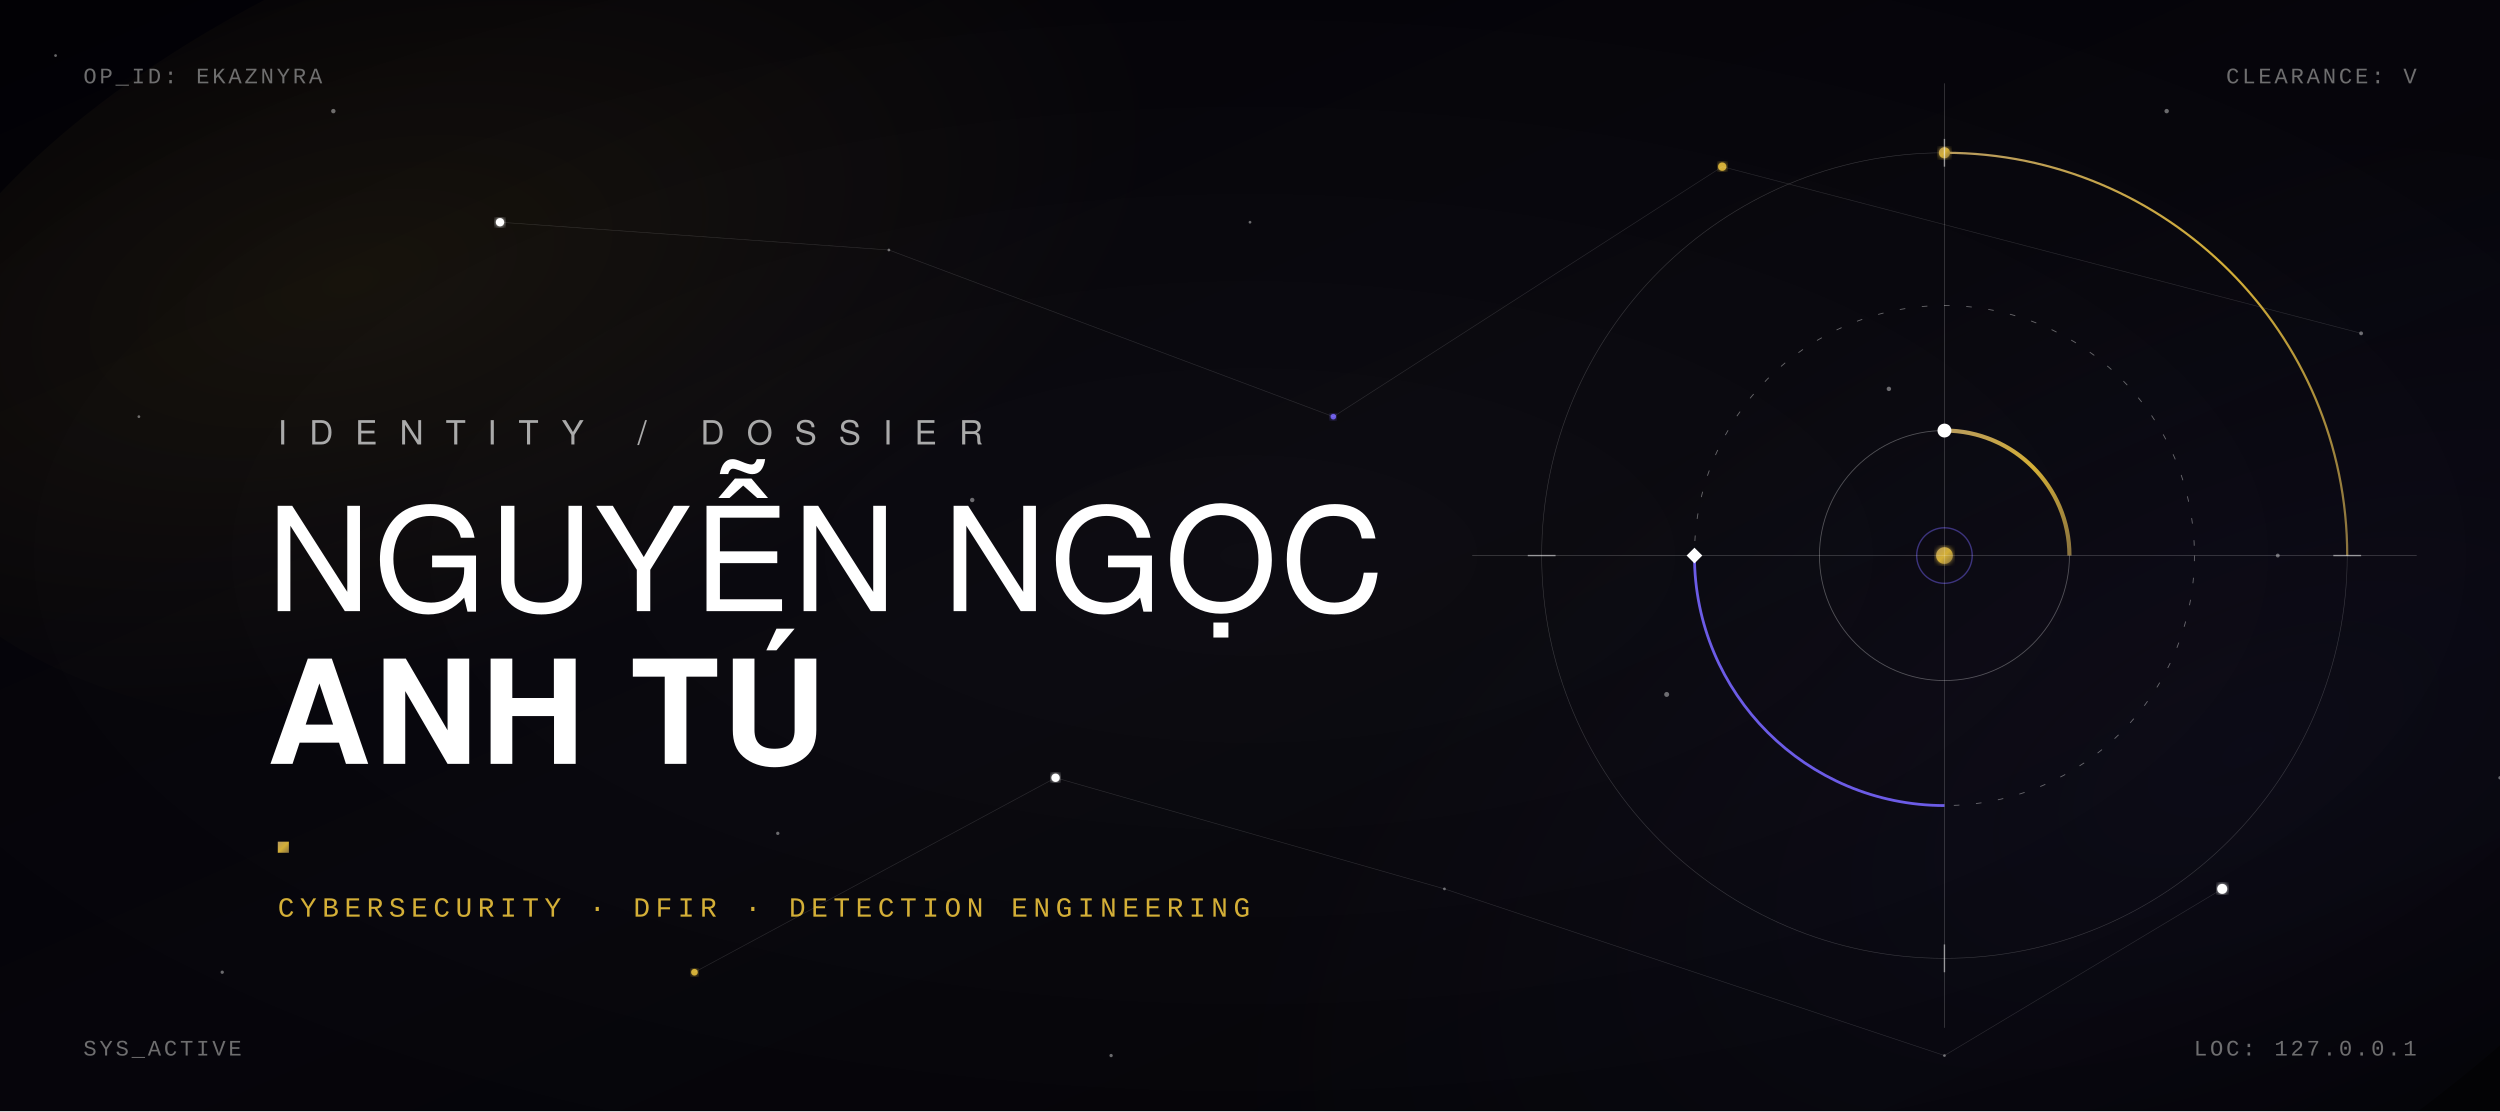
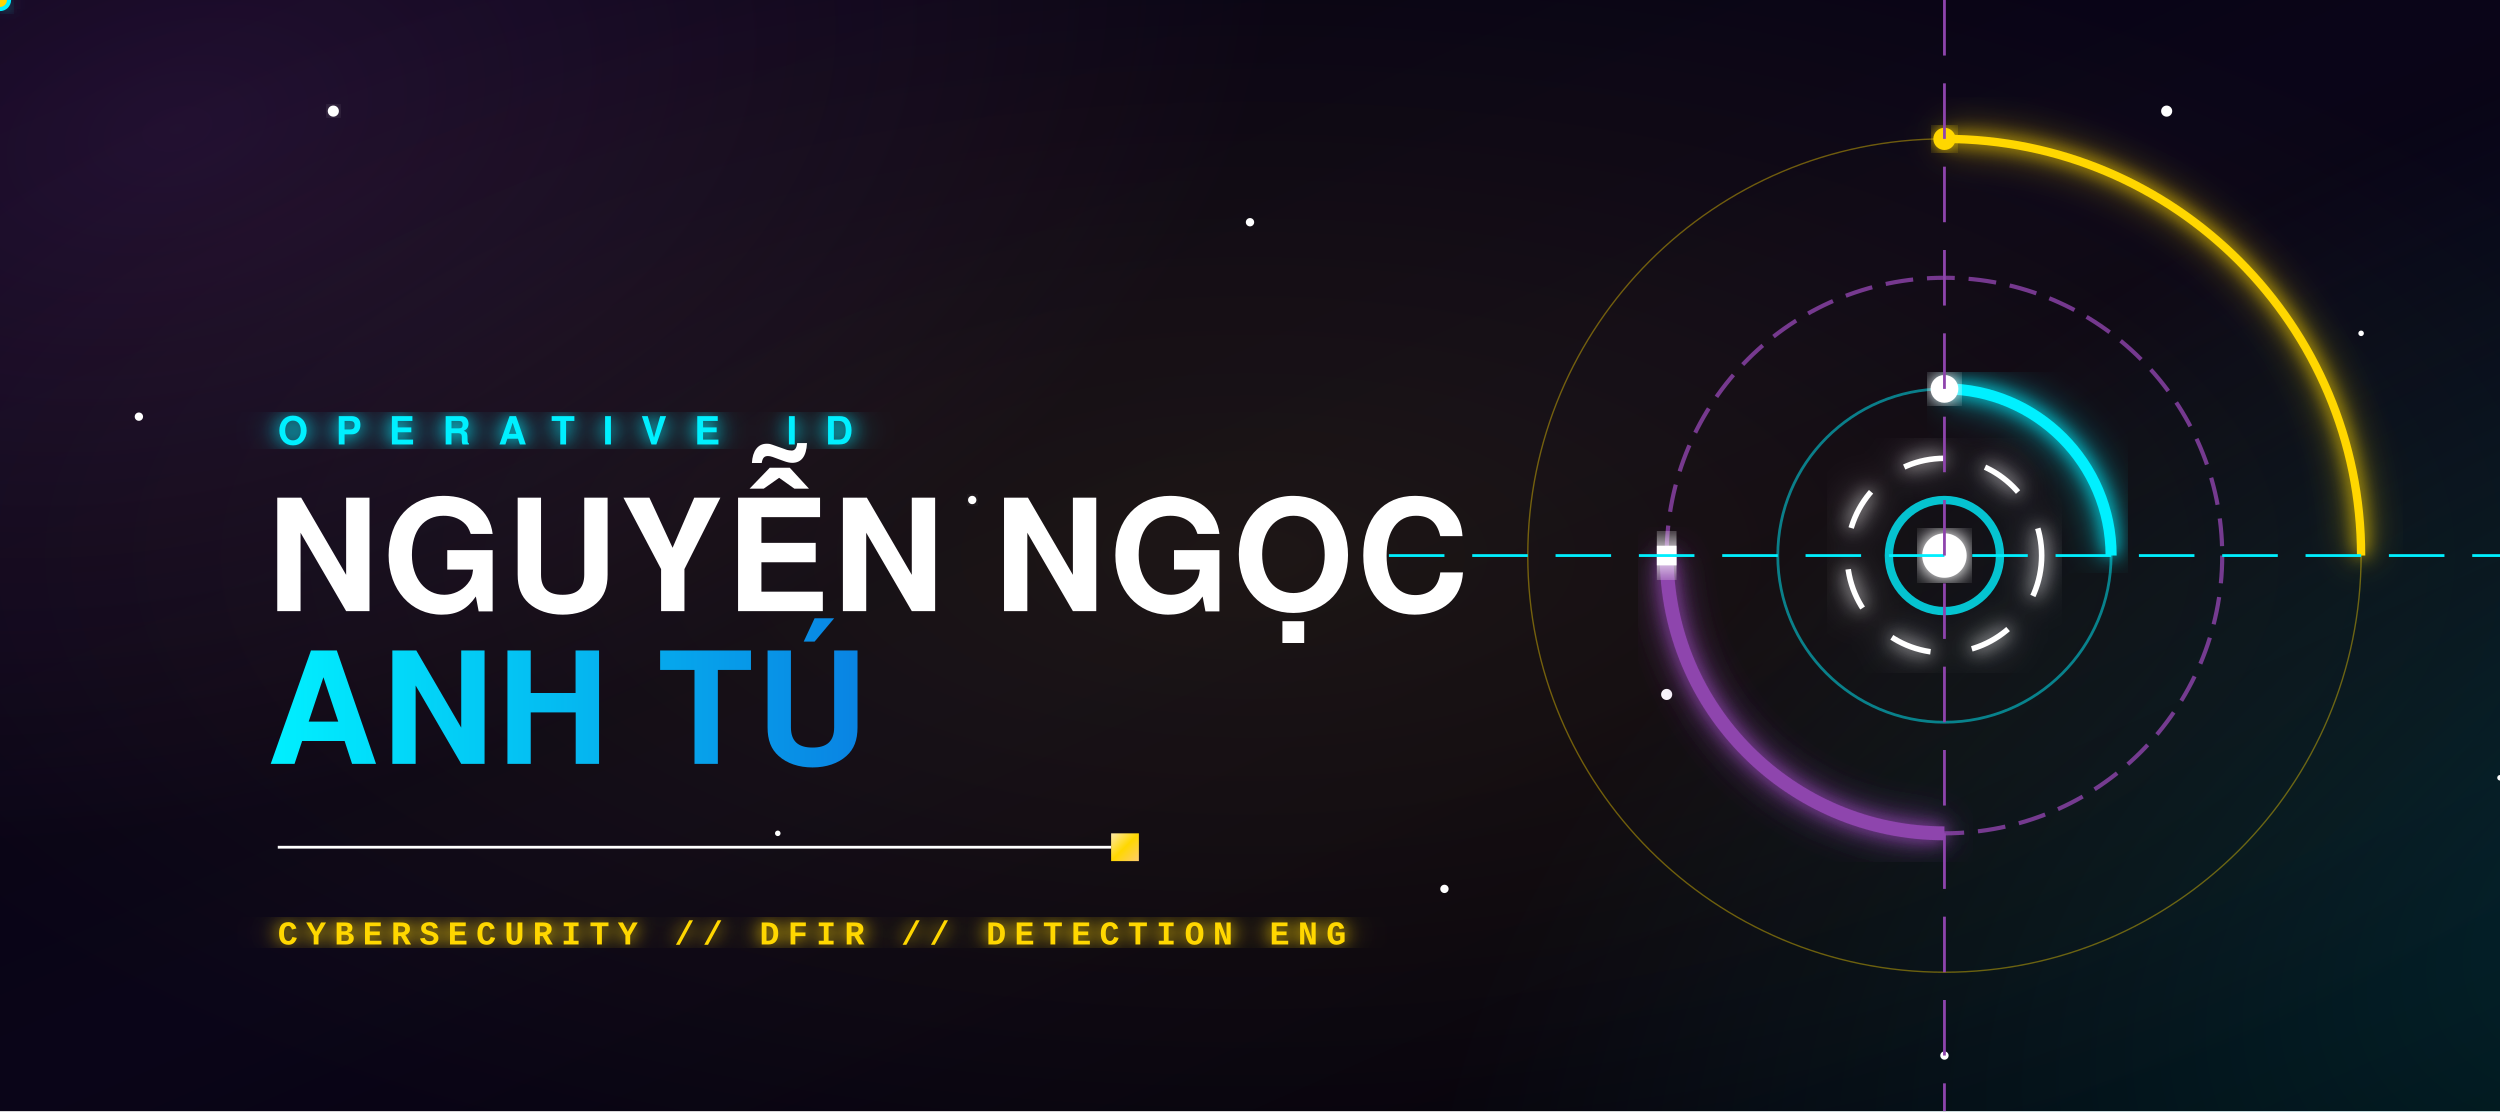
<svg xmlns="http://www.w3.org/2000/svg" viewBox="0 0 900 400">
  <defs>
    <linearGradient id="bg" x1="0%" y1="0%" x2="100%" y2="100%">
-       <stop offset="0%" stop-color="#020105" />
-       <stop offset="50%" stop-color="#06050b" />
-       <stop offset="100%" stop-color="#030305" />
+       <stop offset="0%" stop-color="#050110" />
+       <stop offset="50%" stop-color="#0a0518" />
+       <stop offset="100%" stop-color="#020005" />
    </linearGradient>
-     <radialGradient id="dust1" cx="30%" cy="40%" r="50%">
-       <stop offset="0%" stop-color="#d4af37" stop-opacity="0.08" />
-       <stop offset="100%" stop-color="#d4af37" stop-opacity="0" />
+     <radialGradient id="nebula1" cx="30%" cy="30%" r="50%">
+       <stop offset="0%" stop-color="#8e44ad" stop-opacity="0.2" />
+       <stop offset="100%" stop-color="#8e44ad" stop-opacity="0" />
    </radialGradient>
-     <radialGradient id="dust2" cx="70%" cy="60%" r="50%">
-       <stop offset="0%" stop-color="#6c5ce7" stop-opacity="0.06" />
-       <stop offset="100%" stop-color="#6c5ce7" stop-opacity="0" />
+     <radialGradient id="nebula2" cx="70%" cy="70%" r="50%">
+       <stop offset="0%" stop-color="#00f0ff" stop-opacity="0.15" />
+       <stop offset="100%" stop-color="#00f0ff" stop-opacity="0" />
    </radialGradient>
-     <radialGradient id="dust3" cx="50%" cy="50%" r="60%">
-       <stop offset="0%" stop-color="#ffffff" stop-opacity="0.03" />
-       <stop offset="100%" stop-color="#ffffff" stop-opacity="0" />
+     <radialGradient id="nebula3" cx="50%" cy="50%" r="60%">
+       <stop offset="0%" stop-color="#ffd700" stop-opacity="0.08" />
+       <stop offset="100%" stop-color="#ffd700" stop-opacity="0" />
    </radialGradient>
    <linearGradient id="gold" x1="0%" y1="0%" x2="100%" y2="100%">
-       <stop offset="0%" stop-color="#b89b5e" />
-       <stop offset="50%" stop-color="#d4af37" />
-       <stop offset="100%" stop-color="#8a733f" />
+       <stop offset="0%" stop-color="#ffeaa7" />
+       <stop offset="50%" stop-color="#ffd700" />
+       <stop offset="100%" stop-color="#fdcb6e" />
    </linearGradient>
-     <filter id="starGlow">
-       <feGaussianBlur stdDeviation="1" result="blur" />
+     <linearGradient id="cyan" x1="0%" y1="0%" x2="100%" y2="0%">
+       <stop offset="0%" stop-color="#00f0ff" />
+       <stop offset="100%" stop-color="#0984e3" />
+     </linearGradient>
+     <filter id="hyperGlow">
+       <feGaussianBlur stdDeviation="3" result="blur1" />
+       <feGaussianBlur stdDeviation="6" result="blur2" />
      <feMerge>
-         <feMergeNode in="blur" />
+         <feMergeNode in="blur2" />
+         <feMergeNode in="blur1" />
        <feMergeNode in="SourceGraphic" />
      </feMerge>
    </filter>
  </defs>
  <style>
-     @keyframes slowRotate { 0% { transform: rotate(0deg); } 100% { transform: rotate(360deg); } }
-     @keyframes slowRotateRev { 0% { transform: rotate(360deg); } 100% { transform: rotate(0deg); } }
-     @keyframes fadeUp { 0% { opacity: 0; transform: translateY(10px); } 100% { opacity: 1; transform: translateY(0); } }
-     @keyframes twinkle { 0%, 100% { opacity: 0.2; } 50% { opacity: 1; } }
-     @keyframes driftStars { 0% { transform: translateX(0) translateY(0); } 100% { transform: translateX(-20px) translateY(-10px); } }
-     @keyframes drawLine { 0% { stroke-dashoffset: 400; } 100% { stroke-dashoffset: 0; } }
- 
-     .f1 { animation: fadeUp 1.5s cubic-bezier(0.1, 0.8, 0.2, 1) 0.5s both; }
-     .f2 { animation: fadeUp 1.5s cubic-bezier(0.1, 0.8, 0.2, 1) 0.8s both; }
-     .f3 { animation: fadeUp 1.5s cubic-bezier(0.1, 0.8, 0.2, 1) 1.1s both; }
+     @keyframes fastRotate { 0% { transform: rotate(0deg); } 100% { transform: rotate(360deg); } }
+     @keyframes fastRotateRev { 0% { transform: rotate(360deg); } 100% { transform: rotate(0deg); } }
+     @keyframes pulseGlow { 0%, 100% { filter: drop-shadow(0 0 2px #ffd700); opacity: 0.7; } 50% { filter: drop-shadow(0 0 10px #ffd700); opacity: 1; } }
+     @keyframes shootingStar { 0% { transform: translateX(1000px) translateY(-500px); opacity: 1; } 5% { transform: translateX(-200px) translateY(500px); opacity: 0; } 100% { opacity: 0; } }
+     @keyframes shootingStar2 { 0%, 30% { opacity: 0; } 30.1% { transform: translateX(1200px) translateY(-100px); opacity: 1; } 35% { transform: translateX(-200px) translateY(600px); opacity: 0; } 100% { opacity: 0; } }
+     @keyframes shootingStar3 { 0%, 70% { opacity: 0; } 70.1% { transform: translateX(600px) translateY(-400px); opacity: 1; } 75% { transform: translateX(-400px) translateY(400px); opacity: 0; } 100% { opacity: 0; } }
    
-     .rot1 { transform-origin: 700px 200px; animation: slowRotate 40s linear infinite; }
-     .rot2 { transform-origin: 700px 200px; animation: slowRotateRev 60s linear infinite; }
-     .rot3 { transform-origin: 700px 200px; animation: slowRotate 80s linear infinite; }
+     @keyframes flickerText { 0%, 100% { opacity: 1; text-shadow: 0 0 15px rgba(0, 240, 255, 0.8); } 50% { opacity: 0.8; text-shadow: 0 0 5px rgba(0, 240, 255, 0.4); } 90% { opacity: 0.9; } 92% { opacity: 0.4; } 94% { opacity: 1; } }
    
-     .tw { animation: twinkle 4s ease-in-out infinite; }
-     .tw2 { animation: twinkle 5s ease-in-out infinite 1s; }
-     .tw3 { animation: twinkle 6s ease-in-out infinite 2s; }
+     @keyframes flowLine { 0% { stroke-dashoffset: 200; } 100% { stroke-dashoffset: 0; } }
    
-     .star-drift { animation: driftStars 60s linear infinite alternate; }
- 
-     .draw { stroke-dasharray: 400; animation: drawLine 2s cubic-bezier(0.2, 0.8, 0.3, 1) 1s both; }
+     .rot1 { transform-origin: 700px 200px; animation: fastRotate 15s linear infinite; }
+     .rot2 { transform-origin: 700px 200px; animation: fastRotateRev 20s linear infinite; }
+     .rot3 { transform-origin: 700px 200px; animation: fastRotate 8s linear infinite; }
+     .rot4 { transform-origin: 700px 200px; animation: fastRotateRev 5s linear infinite; }
+     
+     .comet1 { animation: shootingStar 12s linear infinite; }
+     .comet2 { animation: shootingStar2 15s linear infinite; }
+     .comet3 { animation: shootingStar3 18s linear infinite; }
+     
+     .energy-flow { stroke-dasharray: 20 10; animation: flowLine 2s linear infinite; }
+     .flicker { animation: flickerText 4s infinite; }
+     .node-pulse { animation: pulseGlow 2s infinite; }

    .font-sans { font-family: -apple-system, BlinkMacSystemFont, "Segoe UI", Helvetica, Arial, sans-serif; }
    .font-mono { font-family: "SFMono-Regular", Consolas, "Liberation Mono", Menlo, monospace; }
  </style>
  <rect width="900" height="400" fill="url(#bg)" />
-   <rect width="900" height="400" fill="url(#dust3)" />
-   <ellipse cx="250" cy="100" rx="300" ry="150" fill="url(#dust1)" transform="rotate(-15 250 100)" />
-   <ellipse cx="650" cy="300" rx="400" ry="200" fill="url(#dust2)" transform="rotate(-25 650 300)" />
-   <g class="star-drift">
-     <g fill="#ffffff" opacity="0.4">
-       <circle cx="50" cy="150" r="0.5" />
-       <circle cx="120" cy="40" r="0.8" />
-       <circle cx="280" cy="300" r="0.6" />
-       <circle cx="450" cy="80" r="0.5" />
-       <circle cx="600" cy="250" r="0.9" />
-       <circle cx="850" cy="120" r="0.7" />
-       <circle cx="700" cy="380" r="0.5" />
-       <circle cx="350" cy="180" r="0.8" />
-       <circle cx="80" cy="350" r="0.6" />
-       <circle cx="520" cy="320" r="0.5" />
-       <circle cx="780" cy="40" r="0.8" />
-       <circle cx="900" cy="280" r="0.6" />
-       <circle cx="150" cy="220" r="0.7" />
-       <circle cx="320" cy="90" r="0.5" />
-       <circle cx="680" cy="140" r="0.8" />
-       <circle cx="20" cy="20" r="0.5" />
-       <circle cx="400" cy="380" r="0.6" />
-       <circle cx="820" cy="200" r="0.7" />
-     </g>
-     <circle cx="180" cy="80" r="1.5" fill="#ffffff" class="tw" filter="url(#starGlow)" />
-     <circle cx="620" cy="60" r="1.5" fill="#d4af37" class="tw2" filter="url(#starGlow)" />
-     <circle cx="250" cy="350" r="1.2" fill="#d4af37" class="tw3" filter="url(#starGlow)" />
-     <circle cx="800" cy="320" r="1.8" fill="#ffffff" class="tw" filter="url(#starGlow)" />
-     <circle cx="480" cy="150" r="1" fill="#6c5ce7" class="tw2" filter="url(#starGlow)" />
-     <circle cx="380" cy="280" r="1.5" fill="#ffffff" class="tw3" filter="url(#starGlow)" />
+   <ellipse cx="250" cy="100" rx="400" ry="250" fill="url(#nebula1)" transform="rotate(-15 250 100)" />
+   <ellipse cx="750" cy="300" rx="500" ry="300" fill="url(#nebula2)" transform="rotate(-25 750 300)" />
+   <rect width="900" height="400" fill="url(#nebula3)" />
+   <g class="comet1">
+     <line x1="0" y1="0" x2="100" y2="-50" stroke="#ffffff" stroke-width="2" filter="url(#hyperGlow)" />
+     <circle cx="0" cy="0" r="3" fill="#ffffff" filter="url(#hyperGlow)" />
  </g>
-   <g stroke="#ffffff" stroke-width="0.2" opacity="0.15">
-     <line x1="180" y1="80" x2="320" y2="90" />
-     <line x1="320" y1="90" x2="480" y2="150" />
-     <line x1="480" y1="150" x2="620" y2="60" />
-     <line x1="620" y1="60" x2="850" y2="120" />
-     <line x1="250" y1="350" x2="380" y2="280" />
-     <line x1="380" y1="280" x2="520" y2="320" />
-     <line x1="520" y1="320" x2="700" y2="380" />
-     <line x1="700" y1="380" x2="800" y2="320" />
+   <g class="comet2">
+     <line x1="0" y1="0" x2="150" y2="-75" stroke="#00f0ff" stroke-width="3" filter="url(#hyperGlow)" />
+     <circle cx="0" cy="0" r="4" fill="#00f0ff" filter="url(#hyperGlow)" />
  </g>
-   <g class="f1">
-     <text x="100" y="160" class="font-sans" font-weight="300" font-size="12" fill="#aaaaaa" letter-spacing="8">
-       IDENTITY / DOSSIER
+   <g class="comet3">
+     <line x1="0" y1="0" x2="80" y2="-40" stroke="#ffd700" stroke-width="2" filter="url(#hyperGlow)" />
+     <circle cx="0" cy="0" r="2.5" fill="#ffd700" filter="url(#hyperGlow)" />
+   </g>
+   <g fill="#ffffff">
+     <circle cx="50" cy="150" r="1.5" />
+     <circle cx="120" cy="40" r="2" filter="url(#hyperGlow)" />
+     <circle cx="280" cy="300" r="1" />
+     <circle cx="450" cy="80" r="1.5" />
+     <circle cx="600" cy="250" r="2" />
+     <circle cx="850" cy="120" r="1" />
+     <circle cx="700" cy="380" r="1.5" />
+     <circle cx="350" cy="180" r="1.5" filter="url(#hyperGlow)" />
+     <circle cx="520" cy="320" r="1.5" />
+     <circle cx="780" cy="40" r="2" />
+     <circle cx="900" cy="280" r="1" />
+   </g>
+   <g>
+     <text x="100" y="160" class="font-sans" font-weight="800" font-size="14" fill="#00f0ff" letter-spacing="10" filter="url(#hyperGlow)">
+       OPERATIVE ID
    </text>
-     <text x="96" y="220" class="font-sans" font-weight="200" font-size="52" fill="#ffffff" letter-spacing="1">
+     <text x="96" y="220" class="font-sans" font-weight="900" font-size="56" fill="#ffffff" letter-spacing="1">
      NGUYỄN NGỌC
    </text>
-     <text x="96" y="275" class="font-sans" font-weight="600" font-size="52" fill="#ffffff" letter-spacing="1">
+     <text x="96" y="275" class="font-sans flicker" font-weight="900" font-size="56" fill="url(#cyan)" letter-spacing="1">
      ANH TÚ
    </text>
  </g>
-   <g class="f2">
-     <line x1="100" y1="305" x2="300" y2="305" stroke="url(#gold)" stroke-width="1" class="draw" />
-     <rect x="100" y="303" width="4" height="4" fill="url(#gold)" />
-   </g>
-   <g class="f3">
-     <text x="100" y="330" class="font-mono" font-size="10" fill="#d4af37" letter-spacing="2">
-       CYBERSECURITY · DFIR · DETECTION ENGINEERING
-     </text>
-   </g>
-   <g class="f2">
-     <circle cx="700" cy="200" r="3" fill="url(#gold)" filter="url(#starGlow)" />
-     <circle cx="700" cy="200" r="10" fill="none" stroke="#6c5ce7" stroke-width="0.5" opacity="0.5" />
+   <line x1="100" y1="305" x2="400" y2="305" stroke="url(#gold)" stroke-width="3" filter="url(#hyperGlow)" />
+   <line x1="100" y1="305" x2="400" y2="305" stroke="#ffffff" stroke-width="1" />
+   <rect x="400" y="300" width="10" height="10" fill="url(#gold)" class="node-pulse" />
+   <text x="100" y="340" class="font-mono" font-weight="bold" font-size="12" fill="#ffd700" letter-spacing="3" filter="url(#hyperGlow)">
+     CYBERSECURITY // DFIR // DETECTION ENG
+   </text>
+   <g>
+     <circle cx="700" cy="200" r="8" fill="#ffffff" filter="url(#hyperGlow)" />
+     <circle cx="700" cy="200" r="20" fill="none" stroke="#00f0ff" stroke-width="3" opacity="0.8" class="node-pulse" />
    <g class="rot1">
-       <circle cx="700" cy="200" r="45" fill="none" stroke="#ffffff" stroke-width="0.3" opacity="0.3" />
-       <path d="M 700 155 A 45 45 0 0 1 745 200" fill="none" stroke="url(#gold)" stroke-width="1.5" />
-       <circle cx="700" cy="155" r="2.5" fill="#ffffff" />
+       <circle cx="700" cy="200" r="60" fill="none" stroke="#00f0ff" stroke-width="1" opacity="0.5" />
+       <path d="M 700 140 A 60 60 0 0 1 760 200" fill="none" stroke="#00f0ff" stroke-width="4" filter="url(#hyperGlow)" />
+       <circle cx="700" cy="140" r="5" fill="#ffffff" filter="url(#hyperGlow)" />
    </g>
    <g class="rot2">
-       <circle cx="700" cy="200" r="90" fill="none" stroke="#ffffff" stroke-width="0.3" stroke-dasharray="2 6" opacity="0.4" />
-       <path d="M 610 200 A 90 90 0 0 0 700 290" fill="none" stroke="#6c5ce7" stroke-width="1" />
-       <rect x="608" y="198" width="4" height="4" fill="#ffffff" transform="rotate(45 610 200)" />
+       <circle cx="700" cy="200" r="100" fill="none" stroke="#8e44ad" stroke-width="1.5" stroke-dasharray="10 5" opacity="0.8" />
+       <path d="M 600 200 A 100 100 0 0 0 700 300" fill="none" stroke="#8e44ad" stroke-width="5" filter="url(#hyperGlow)" />
+       <polygon points="600,195 605,200 600,205 595,200" fill="#ffffff" transform="rotate(45 600 200)" filter="url(#hyperGlow)" />
    </g>
    <g class="rot3">
-       <circle cx="700" cy="200" r="145" fill="none" stroke="#ffffff" stroke-width="0.2" opacity="0.2" />
-       <path d="M 700 55 A 145 145 0 0 1 845 200" fill="none" stroke="url(#gold)" stroke-width="0.8" />
-       <circle cx="700" cy="55" r="2" fill="url(#gold)" filter="url(#starGlow)" />
-       <line x1="700" y1="50" x2="700" y2="60" stroke="#ffffff" stroke-width="0.5" opacity="0.5" />
-       <line x1="700" y1="340" x2="700" y2="350" stroke="#ffffff" stroke-width="0.5" opacity="0.5" />
-       <line x1="550" y1="200" x2="560" y2="200" stroke="#ffffff" stroke-width="0.5" opacity="0.5" />
-       <line x1="840" y1="200" x2="850" y2="200" stroke="#ffffff" stroke-width="0.5" opacity="0.5" />
+       <circle cx="700" cy="200" r="150" fill="none" stroke="#ffd700" stroke-width="0.5" opacity="0.4" />
+       <path d="M 700 50 A 150 150 0 0 1 850 200" fill="none" stroke="#ffd700" stroke-width="3" filter="url(#hyperGlow)" />
+       <circle cx="700" cy="50" r="4" fill="#ffd700" filter="url(#hyperGlow)" />
    </g>
-     <line x1="530" y1="200" x2="870" y2="200" stroke="#ffffff" stroke-width="0.2" opacity="0.3" />
-     <line x1="700" y1="30" x2="700" y2="370" stroke="#ffffff" stroke-width="0.2" opacity="0.3" />
-   </g>
-   <g class="f1" opacity="0.8">
-     <text x="30" y="30" class="font-mono" font-size="8" fill="#888888" letter-spacing="1">OP_ID: EKAZNYRA</text>
-     <text x="870" y="30" text-anchor="end" class="font-mono" font-size="8" fill="#888888" letter-spacing="1">CLEARANCE: V</text>
-     <text x="30" y="380" class="font-mono" font-size="8" fill="#888888" letter-spacing="1">SYS_ACTIVE</text>
-     <text x="870" y="380" text-anchor="end" class="font-mono" font-size="8" fill="#888888" letter-spacing="1">LOC: 127.0.0.1</text>
+     <g class="rot4">
+       <circle cx="700" cy="200" r="35" fill="none" stroke="#ffffff" stroke-width="2" stroke-dasharray="15 15" filter="url(#hyperGlow)" />
+     </g>
+     <line x1="500" y1="200" x2="900" y2="200" stroke="#00f0ff" stroke-width="1" class="energy-flow" />
+     <line x1="700" y1="0" x2="700" y2="400" stroke="#8e44ad" stroke-width="1" class="energy-flow" />
  </g>
</svg>
